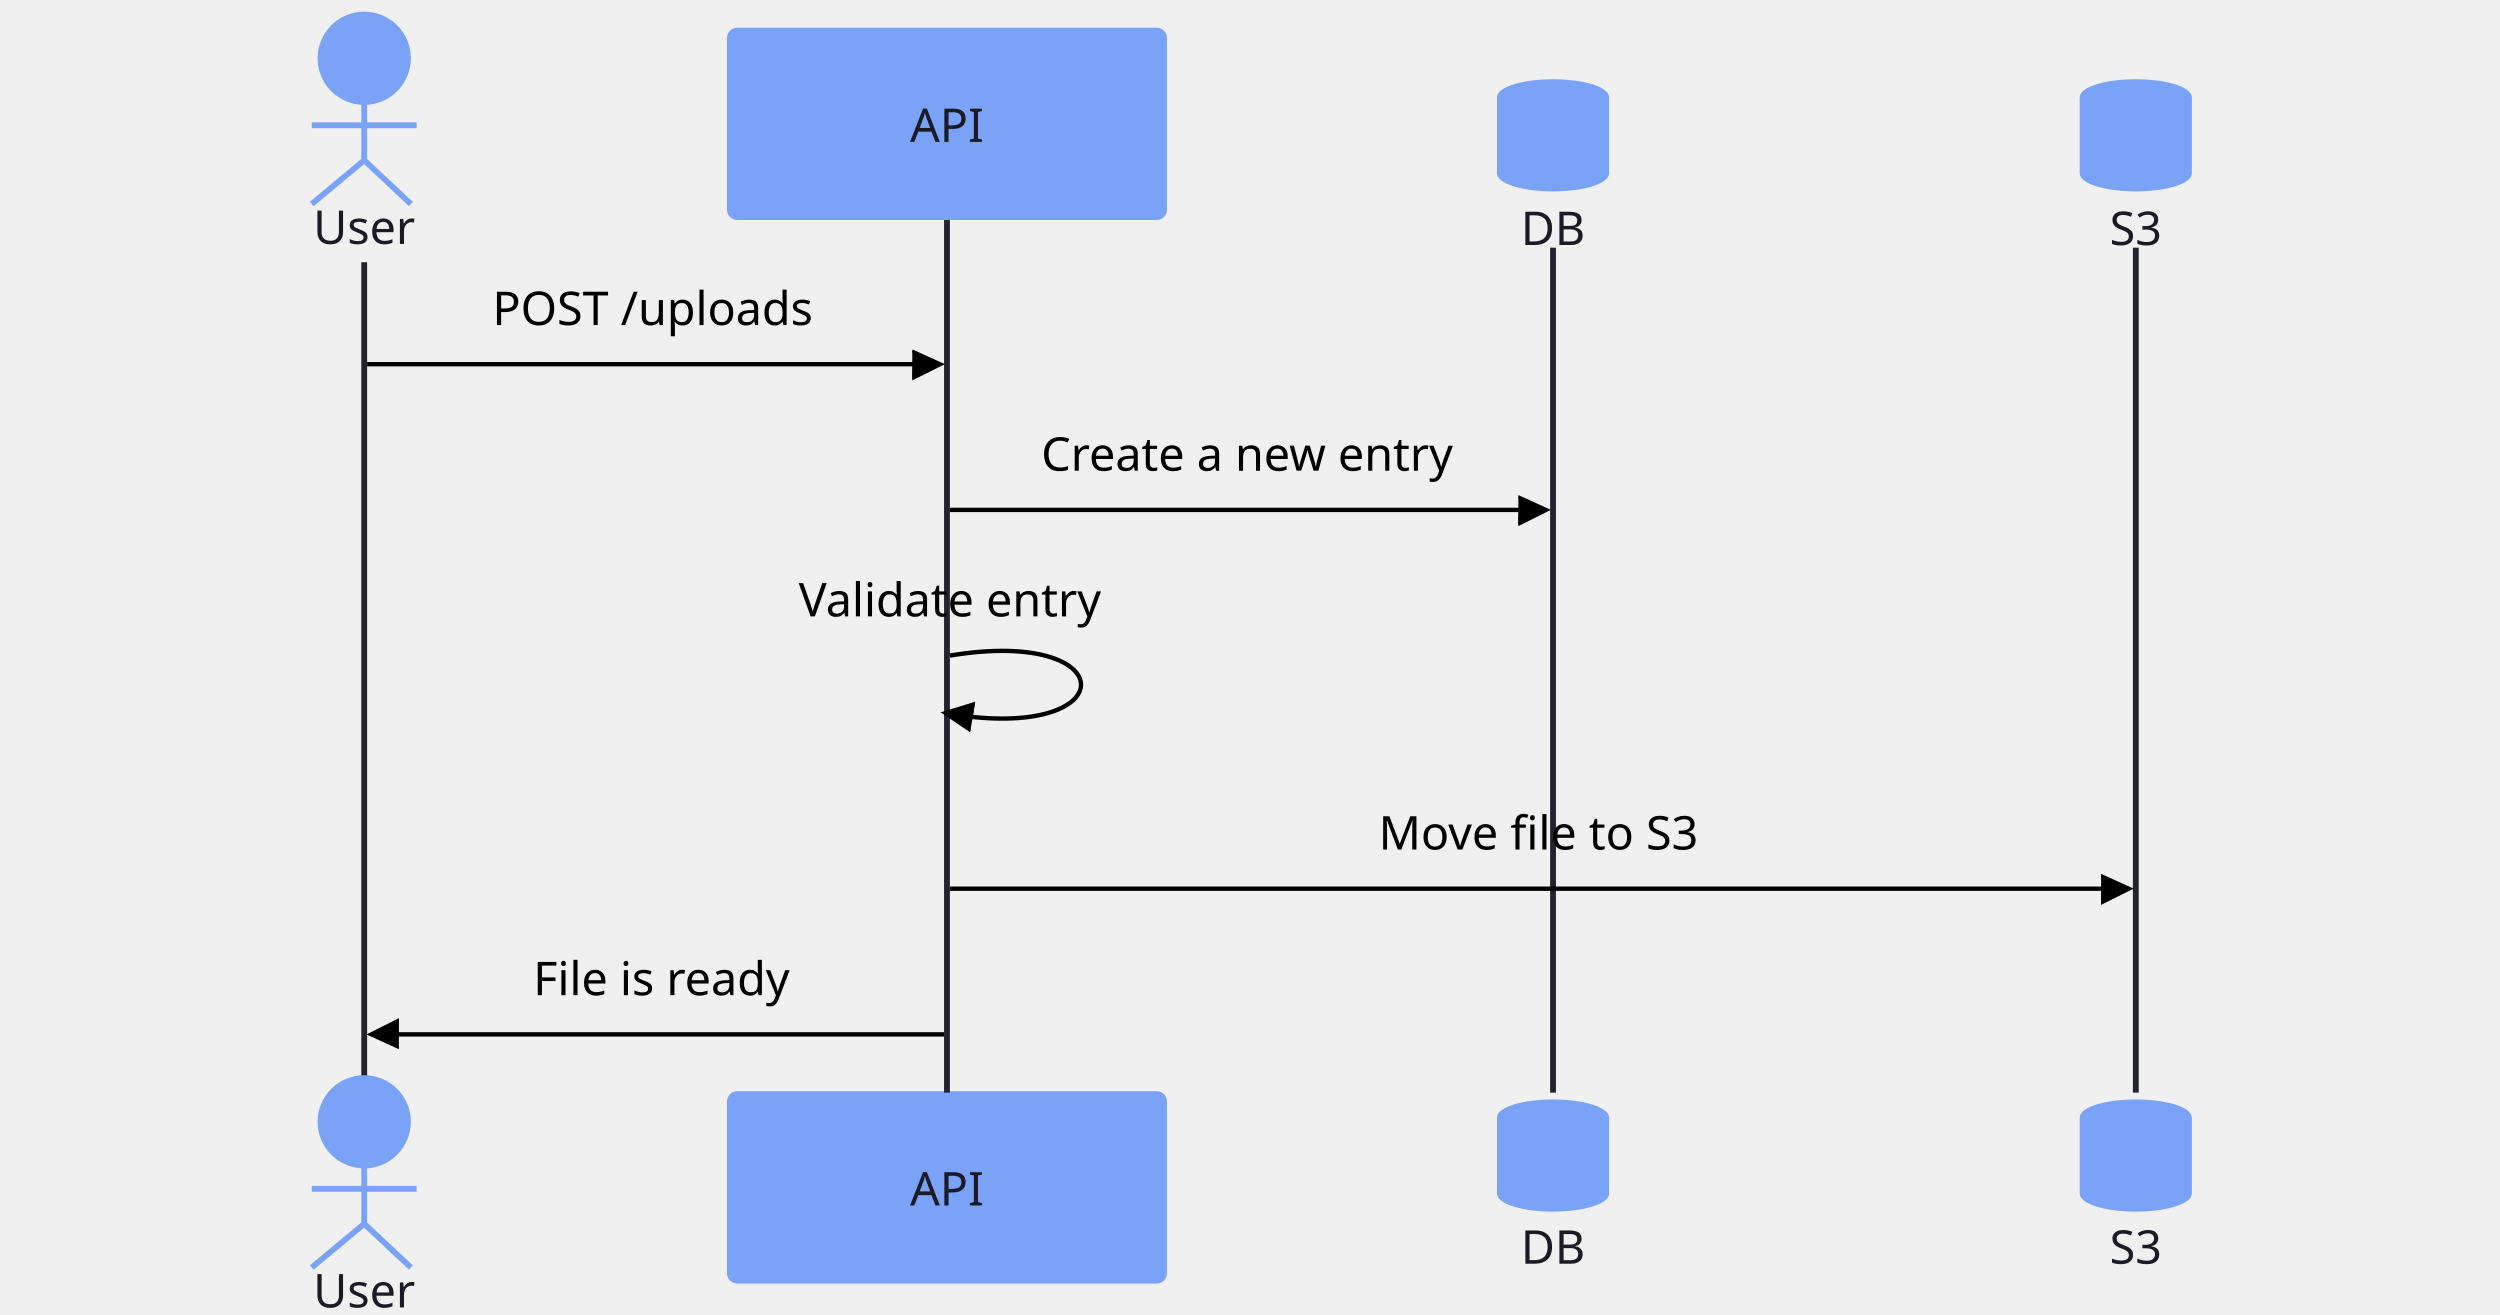
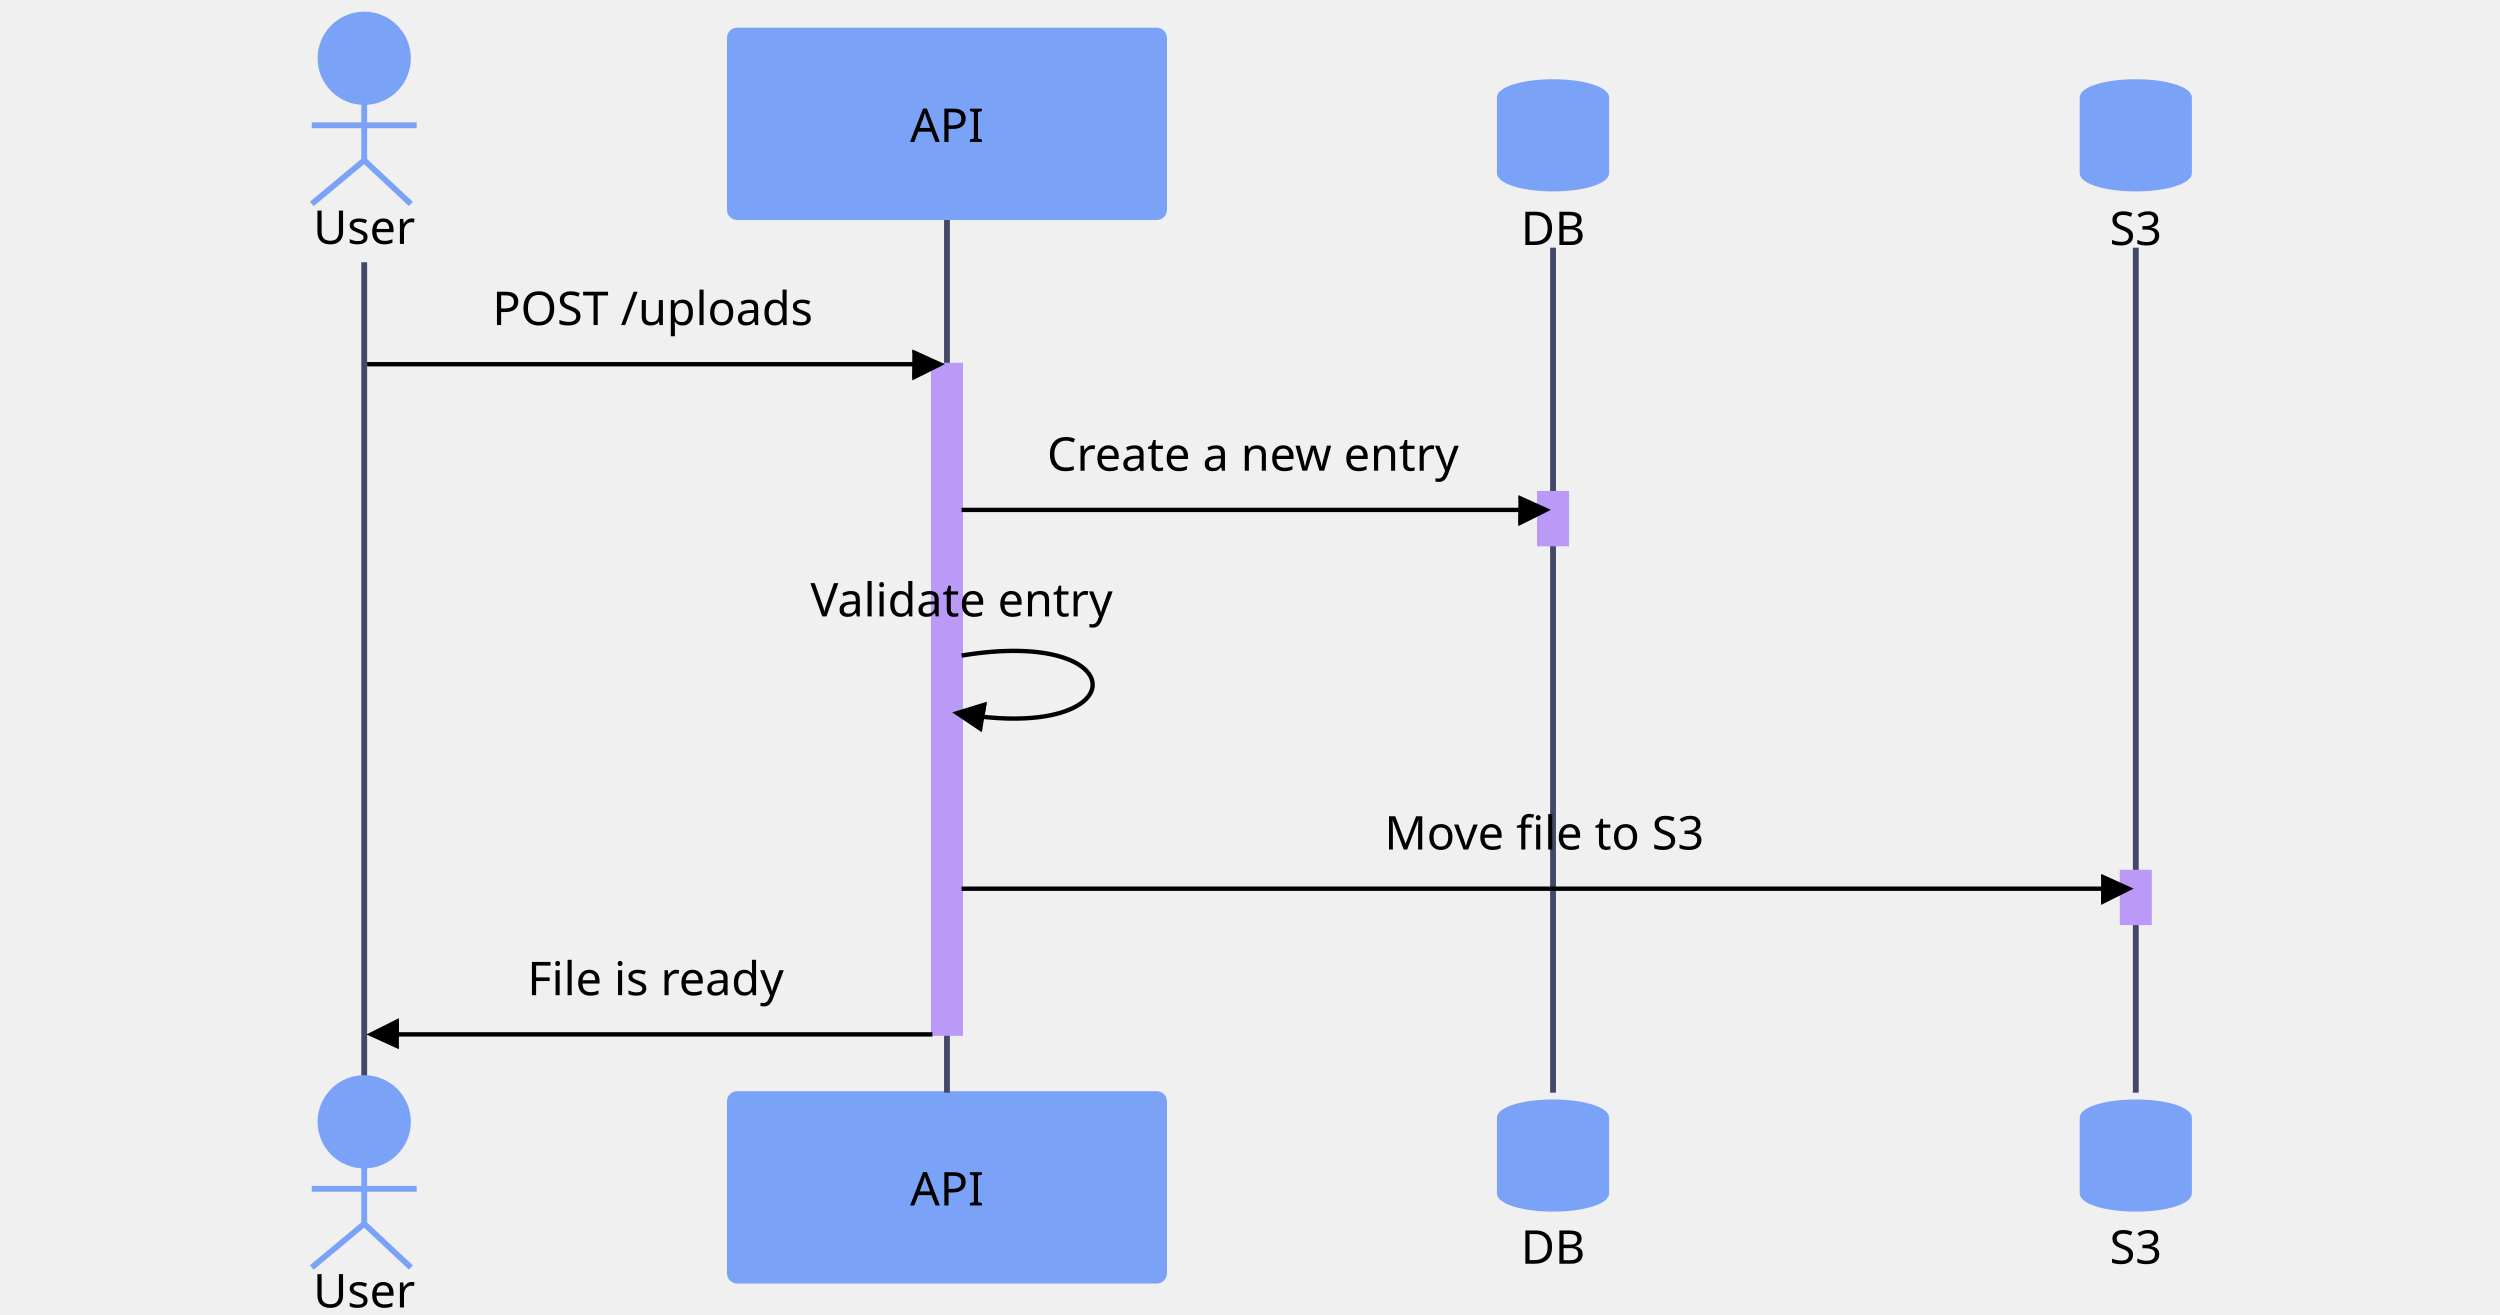
- <svg xmlns="http://www.w3.org/2000/svg" id="export-1780417248196" width="100%" style="max-width: 858px;" viewBox="-50 -10 858 451" role="graphics-document document" aria-roledescription="sequence">
+ <svg xmlns="http://www.w3.org/2000/svg" id="export-1780421335286" width="100%" style="max-width: 858px;" viewBox="-50 -10 858 451" role="graphics-document document" aria-roledescription="sequence">
  <g>
    <g transform="translate(56.25, 2.836538)">
      <path d="   M 608,370.769   a 18.75,5.769 0 0 0 37.5,0   a 18.75,5.769 0 0 0 -37.5,0   l 0,25.962   a 18.75,5.769 0 0 0 37.5,0   l 0,-25.962 " fill="#eaeaea" stroke="#000" stroke-width="1" class="actor actor-bottom" />
    </g>
    <text x="683" y="417.5" style="text-anchor: middle; font-size: 16px; font-weight: 400;" dominant-baseline="central" alignment-baseline="central" class="actor actor-box">
      <tspan x="683" dy="0">S3</tspan>
    </text>
  </g>
  <g>
    <g transform="translate(56.25, 2.836538)">
      <path d="   M 408,370.769   a 18.75,5.769 0 0 0 37.5,0   a 18.75,5.769 0 0 0 -37.5,0   l 0,25.962   a 18.75,5.769 0 0 0 37.5,0   l 0,-25.962 " fill="#eaeaea" stroke="#000" stroke-width="1" class="actor actor-bottom" />
    </g>
    <text x="483" y="417.5" style="text-anchor: middle; font-size: 16px; font-weight: 400;" dominant-baseline="central" alignment-baseline="central" class="actor actor-box">
      <tspan x="483" dy="0">DB</tspan>
    </text>
  </g>
  <g>
    <rect x="200" y="365" fill="#eaeaea" stroke="#666" width="150" height="65" name="API_object" rx="3" ry="3" class="actor actor-bottom" />
    <text x="275" y="397.5" style="text-anchor: middle; font-size: 16px; font-weight: 400;" dominant-baseline="central" alignment-baseline="central" class="actor actor-box">
      <tspan x="275" dy="0">API</tspan>
    </text>
  </g>
  <g />
  <g>
-     <line id="actor177" x1="683" y1="75" x2="683" y2="365" class="actor-line 200" stroke-width="0.5px" stroke="#999" name="S3" />
-     <g id="root-177">
+     <line id="actor273" x1="683" y1="75" x2="683" y2="365" class="actor-line 200" stroke-width="0.5px" stroke="#999" name="S3" />
+     <g id="root-273">
      <g transform="translate(56.25, 17.69231)">
        <path d="   M 608,5.769   a 18.75,5.769 0 0 0 37.5,0   a 18.75,5.769 0 0 0 -37.5,0   l 0,25.962   a 18.75,5.769 0 0 0 37.5,0   l 0,-25.962 " fill="#eaeaea" stroke="#000" stroke-width="1" class="actor actor-top" />
      </g>
      <text x="683" y="67.885" style="text-anchor: middle; font-size: 16px; font-weight: 400;" dominant-baseline="central" alignment-baseline="central" class="actor actor-box">
        <tspan x="683" dy="0">S3</tspan>
      </text>
    </g>
  </g>
  <g>
-     <line id="actor176" x1="483" y1="75" x2="483" y2="365" class="actor-line 200" stroke-width="0.5px" stroke="#999" name="DB" />
-     <g id="root-176">
+     <line id="actor272" x1="483" y1="75" x2="483" y2="365" class="actor-line 200" stroke-width="0.5px" stroke="#999" name="DB" />
+     <g id="root-272">
      <g transform="translate(56.25, 17.69231)">
        <path d="   M 408,5.769   a 18.75,5.769 0 0 0 37.5,0   a 18.75,5.769 0 0 0 -37.5,0   l 0,25.962   a 18.75,5.769 0 0 0 37.5,0   l 0,-25.962 " fill="#eaeaea" stroke="#000" stroke-width="1" class="actor actor-top" />
      </g>
      <text x="483" y="67.885" style="text-anchor: middle; font-size: 16px; font-weight: 400;" dominant-baseline="central" alignment-baseline="central" class="actor actor-box">
        <tspan x="483" dy="0">DB</tspan>
      </text>
    </g>
  </g>
  <g>
-     <line id="actor175" x1="275" y1="65" x2="275" y2="365" class="actor-line 200" stroke-width="0.5px" stroke="#999" name="API_object" />
-     <g id="root-175">
+     <line id="actor271" x1="275" y1="65" x2="275" y2="365" class="actor-line 200" stroke-width="0.5px" stroke="#999" name="API_object" />
+     <g id="root-271">
      <rect x="200" y="0" fill="#eaeaea" stroke="#666" width="150" height="65" name="API_object" rx="3" ry="3" class="actor actor-top" />
      <text x="275" y="32.5" style="text-anchor: middle; font-size: 16px; font-weight: 400;" dominant-baseline="central" alignment-baseline="central" class="actor actor-box">
        <tspan x="275" dy="0">API</tspan>
      </text>
    </g>
  </g>
  <g>
-     <line id="actor174" x1="75" y1="80" x2="75" y2="365" class="actor-line 200" stroke-width="0.5px" stroke="#999" name="User" />
+     <line id="actor270" x1="75" y1="80" x2="75" y2="365" class="actor-line 200" stroke-width="0.5px" stroke="#999" name="User" />
  </g>
-   <style>#export-1780417248196{font-family:sans-serif;font-size:16px;fill:#c0caf5;}@keyframes edge-animation-frame{from{stroke-dashoffset:0;}}@keyframes dash{to{stroke-dashoffset:0;}}#export-1780417248196 .edge-animation-slow{stroke-dasharray:9,5!important;stroke-dashoffset:900;animation:dash 50s linear infinite;stroke-linecap:round;}#export-1780417248196 .edge-animation-fast{stroke-dasharray:9,5!important;stroke-dashoffset:900;animation:dash 20s linear infinite;stroke-linecap:round;}#export-1780417248196 .error-icon{fill:#552222;}#export-1780417248196 .error-text{fill:#552222;stroke:#552222;}#export-1780417248196 .edge-thickness-normal{stroke-width:1px;}#export-1780417248196 .edge-thickness-thick{stroke-width:3.5px;}#export-1780417248196 .edge-pattern-solid{stroke-dasharray:0;}#export-1780417248196 .edge-thickness-invisible{stroke-width:0;fill:none;}#export-1780417248196 .edge-pattern-dashed{stroke-dasharray:3;}#export-1780417248196 .edge-pattern-dotted{stroke-dasharray:2;}#export-1780417248196 .marker{fill:#c0caf5;stroke:#c0caf5;}#export-1780417248196 .marker.cross{stroke:#c0caf5;}#export-1780417248196 svg{font-family:sans-serif;font-size:16px;}#export-1780417248196 p{margin:0;}#export-1780417248196 .actor{stroke:#7aa2f7;fill:#7aa2f7;}#export-1780417248196 text.actor&gt;tspan{fill:#1a1b26;stroke:none;}#export-1780417248196 .actor-line{stroke:#222331;}#export-1780417248196 .innerArc{stroke-width:1.5;stroke-dasharray:none;}#export-1780417248196 .messageLine0{stroke-width:1.5;stroke-dasharray:none;stroke:#000000;}#export-1780417248196 .messageLine1{stroke-width:1.5;stroke-dasharray:2,2;stroke:#000000;}#export-1780417248196 #arrowhead path{fill:#000000;stroke:#000000;}#export-1780417248196 .sequenceNumber{fill:white;}#export-1780417248196 #sequencenumber{fill:#000000;}#export-1780417248196 #crosshead path{fill:#000000;stroke:#000000;}#export-1780417248196 .messageText{fill:#000000;stroke:none;}#export-1780417248196 .labelBox{stroke:#1a5fb4;fill:#1d1e2a;}#export-1780417248196 .labelText,#export-1780417248196 .labelText&gt;tspan{fill:#000000;stroke:none;}#export-1780417248196 .loopText,#export-1780417248196 .loopText&gt;tspan{fill:#000000;stroke:none;}#export-1780417248196 .loopLine{stroke-width:2px;stroke-dasharray:2,2;stroke:#1a5fb4;fill:#1a5fb4;}#export-1780417248196 .note{stroke:#73daca;fill:#73daca;}#export-1780417248196 .noteText,#export-1780417248196 .noteText&gt;tspan{fill:#1a1b26;stroke:none;}#export-1780417248196 .activation0{fill:#bb9af7;stroke:#bb9af7;}#export-1780417248196 .activation1{fill:#bb9af7;stroke:#bb9af7;}#export-1780417248196 .activation2{fill:#bb9af7;stroke:#bb9af7;}#export-1780417248196 .actorPopupMenu{position:absolute;}#export-1780417248196 .actorPopupMenuPanel{position:absolute;fill:#7aa2f7;box-shadow:0px 8px 16px 0px rgba(0,0,0,0.2);filter:drop-shadow(3px 5px 2px rgb(0 0 0 / 0.4));}#export-1780417248196 .actor-man line{stroke:#7aa2f7;fill:#7aa2f7;}#export-1780417248196 .actor-man circle,#export-1780417248196 line{stroke:#7aa2f7;fill:#7aa2f7;stroke-width:2px;}#export-1780417248196 :root{--mermaid-font-family:"trebuchet ms",verdana,arial,sans-serif;}</style>
+   <style>#export-1780421335286{font-family:sans-serif;font-size:16px;fill:#c0caf5;}@keyframes edge-animation-frame{from{stroke-dashoffset:0;}}@keyframes dash{to{stroke-dashoffset:0;}}#export-1780421335286 .edge-animation-slow{stroke-dasharray:9,5!important;stroke-dashoffset:900;animation:dash 50s linear infinite;stroke-linecap:round;}#export-1780421335286 .edge-animation-fast{stroke-dasharray:9,5!important;stroke-dashoffset:900;animation:dash 20s linear infinite;stroke-linecap:round;}#export-1780421335286 .error-icon{fill:#73daca;}#export-1780421335286 .error-text{fill:#8c2535;stroke:#8c2535;}#export-1780421335286 .edge-thickness-normal{stroke-width:1px;}#export-1780421335286 .edge-thickness-thick{stroke-width:3.5px;}#export-1780421335286 .edge-pattern-solid{stroke-dasharray:0;}#export-1780421335286 .edge-thickness-invisible{stroke-width:0;fill:none;}#export-1780421335286 .edge-pattern-dashed{stroke-dasharray:3;}#export-1780421335286 .edge-pattern-dotted{stroke-dasharray:2;}#export-1780421335286 .marker{fill:#c0caf5;stroke:#c0caf5;}#export-1780421335286 .marker.cross{stroke:#c0caf5;}#export-1780421335286 svg{font-family:sans-serif;font-size:16px;}#export-1780421335286 p{margin:0;}#export-1780421335286 .actor{stroke:#7aa2f7;fill:#7aa2f7;}#export-1780421335286 text.actor&gt;tspan{fill:#000000;stroke:none;}#export-1780421335286 .actor-line{stroke:#414868;}#export-1780421335286 .innerArc{stroke-width:1.5;stroke-dasharray:none;}#export-1780421335286 .messageLine0{stroke-width:1.5;stroke-dasharray:none;stroke:#000000;}#export-1780421335286 .messageLine1{stroke-width:1.5;stroke-dasharray:2,2;stroke:#000000;}#export-1780421335286 #arrowhead path{fill:#000000;stroke:#000000;}#export-1780421335286 .sequenceNumber{fill:#3f350a;}#export-1780421335286 #sequencenumber{fill:#000000;}#export-1780421335286 #crosshead path{fill:#000000;stroke:#000000;}#export-1780421335286 .messageText{fill:#000000;stroke:none;}#export-1780421335286 .labelBox{stroke:#7dcfff;fill:#1f2335;}#export-1780421335286 .labelText,#export-1780421335286 .labelText&gt;tspan{fill:#1a1b26;stroke:none;}#export-1780421335286 .loopText,#export-1780421335286 .loopText&gt;tspan{fill:#1a1b26;stroke:none;}#export-1780421335286 .loopLine{stroke-width:2px;stroke-dasharray:2,2;stroke:#7dcfff;fill:#7dcfff;}#export-1780421335286 .note{stroke:#ff9e64;fill:#e0af68;}#export-1780421335286 .noteText,#export-1780421335286 .noteText&gt;tspan{fill:#1a1b26;stroke:none;}#export-1780421335286 .activation0{fill:#bb9af7;stroke:#bb9af7;}#export-1780421335286 .activation1{fill:#bb9af7;stroke:#bb9af7;}#export-1780421335286 .activation2{fill:#bb9af7;stroke:#bb9af7;}#export-1780421335286 .actorPopupMenu{position:absolute;}#export-1780421335286 .actorPopupMenuPanel{position:absolute;fill:#7aa2f7;box-shadow:0px 8px 16px 0px rgba(0,0,0,0.2);filter:drop-shadow(3px 5px 2px rgb(0 0 0 / 0.4));}#export-1780421335286 .actor-man line{stroke:#7aa2f7;fill:#7aa2f7;}#export-1780421335286 .actor-man circle,#export-1780421335286 line{stroke:#7aa2f7;fill:#7aa2f7;stroke-width:2px;}#export-1780421335286 :root{--mermaid-font-family:"trebuchet ms",verdana,arial,sans-serif;}</style>
  <g />
  <defs>
    <symbol id="computer" width="24" height="24">
      <path transform="scale(.5)" d="M2 2v13h20v-13h-20zm18 11h-16v-9h16v9zm-10.228 6l.466-1h3.524l.467 1h-4.457zm14.228 3h-24l2-6h2.104l-1.33 4h18.45l-1.297-4h2.073l2 6zm-5-10h-14v-7h14v7z" />
    </symbol>
  </defs>
  <defs>
    <symbol id="database" fill-rule="evenodd" clip-rule="evenodd">
      <path transform="scale(.5)" d="M12.258.001l.256.004.255.005.253.008.251.01.249.012.247.015.246.016.242.019.241.02.239.023.236.024.233.027.231.028.229.031.225.032.223.034.22.036.217.038.214.04.211.041.208.043.205.045.201.046.198.048.194.05.191.051.187.053.183.054.18.056.175.057.172.059.168.06.163.061.16.063.155.064.15.066.074.033.073.033.071.034.07.034.069.035.068.035.067.035.066.035.064.036.064.036.062.036.06.036.06.037.058.037.058.037.055.038.055.038.053.038.052.038.051.039.05.039.048.039.047.039.045.04.044.04.043.04.041.04.04.041.039.041.037.041.036.041.034.041.033.042.032.042.03.042.029.042.027.042.026.043.024.043.023.043.021.043.02.043.018.044.017.043.015.044.013.044.012.044.011.045.009.044.007.045.006.045.004.045.002.045.001.045v17l-.001.045-.002.045-.004.045-.006.045-.007.045-.009.044-.011.045-.012.044-.013.044-.015.044-.017.043-.018.044-.02.043-.021.043-.023.043-.024.043-.026.043-.027.042-.029.042-.03.042-.032.042-.033.042-.034.041-.036.041-.037.041-.039.041-.04.041-.041.04-.043.04-.044.04-.045.04-.047.039-.048.039-.05.039-.051.039-.052.038-.053.038-.055.038-.055.038-.058.037-.058.037-.06.037-.06.036-.062.036-.064.036-.064.036-.066.035-.067.035-.068.035-.069.035-.07.034-.071.034-.073.033-.074.033-.15.066-.155.064-.16.063-.163.061-.168.06-.172.059-.175.057-.18.056-.183.054-.187.053-.191.051-.194.05-.198.048-.201.046-.205.045-.208.043-.211.041-.214.04-.217.038-.22.036-.223.034-.225.032-.229.031-.231.028-.233.027-.236.024-.239.023-.241.02-.242.019-.246.016-.247.015-.249.012-.251.01-.253.008-.255.005-.256.004-.258.001-.258-.001-.256-.004-.255-.005-.253-.008-.251-.01-.249-.012-.247-.015-.245-.016-.243-.019-.241-.02-.238-.023-.236-.024-.234-.027-.231-.028-.228-.031-.226-.032-.223-.034-.22-.036-.217-.038-.214-.04-.211-.041-.208-.043-.204-.045-.201-.046-.198-.048-.195-.05-.19-.051-.187-.053-.184-.054-.179-.056-.176-.057-.172-.059-.167-.06-.164-.061-.159-.063-.155-.064-.151-.066-.074-.033-.072-.033-.072-.034-.07-.034-.069-.035-.068-.035-.067-.035-.066-.035-.064-.036-.063-.036-.062-.036-.061-.036-.06-.037-.058-.037-.057-.037-.056-.038-.055-.038-.053-.038-.052-.038-.051-.039-.049-.039-.049-.039-.046-.039-.046-.04-.044-.04-.043-.04-.041-.04-.04-.041-.039-.041-.037-.041-.036-.041-.034-.041-.033-.042-.032-.042-.03-.042-.029-.042-.027-.042-.026-.043-.024-.043-.023-.043-.021-.043-.02-.043-.018-.044-.017-.043-.015-.044-.013-.044-.012-.044-.011-.045-.009-.044-.007-.045-.006-.045-.004-.045-.002-.045-.001-.045v-17l.001-.045.002-.045.004-.045.006-.045.007-.045.009-.044.011-.045.012-.044.013-.044.015-.044.017-.043.018-.044.02-.043.021-.043.023-.043.024-.043.026-.043.027-.042.029-.042.03-.042.032-.042.033-.042.034-.041.036-.041.037-.041.039-.041.04-.041.041-.04.043-.04.044-.04.046-.04.046-.039.049-.039.049-.039.051-.039.052-.038.053-.038.055-.038.056-.038.057-.037.058-.037.06-.037.061-.036.062-.036.063-.036.064-.036.066-.035.067-.035.068-.035.069-.035.07-.034.072-.034.072-.033.074-.033.151-.066.155-.064.159-.063.164-.061.167-.06.172-.059.176-.057.179-.056.184-.054.187-.053.19-.051.195-.05.198-.048.201-.046.204-.045.208-.043.211-.041.214-.04.217-.038.22-.036.223-.034.226-.032.228-.031.231-.028.234-.027.236-.024.238-.023.241-.02.243-.019.245-.016.247-.015.249-.012.251-.01.253-.008.255-.005.256-.004.258-.001.258.001zm-9.258 20.499v.01l.001.021.003.021.004.022.005.021.006.022.007.022.009.023.01.022.011.023.012.023.013.023.015.023.016.024.017.023.018.024.019.024.021.024.022.025.023.024.024.025.052.049.056.05.061.051.066.051.07.051.075.051.079.052.084.052.088.052.092.052.097.052.102.051.105.052.11.052.114.051.119.051.123.051.127.05.131.05.135.05.139.048.144.049.147.047.152.047.155.047.16.045.163.045.167.043.171.043.176.041.178.041.183.039.187.039.19.037.194.035.197.035.202.033.204.031.209.03.212.029.216.027.219.025.222.024.226.021.23.02.233.018.236.016.24.015.243.012.246.01.249.008.253.005.256.004.259.001.26-.001.257-.004.254-.005.25-.008.247-.011.244-.012.241-.014.237-.016.233-.018.231-.021.226-.021.224-.024.22-.026.216-.027.212-.028.21-.031.205-.031.202-.034.198-.034.194-.036.191-.037.187-.039.183-.04.179-.04.175-.042.172-.043.168-.044.163-.045.16-.046.155-.046.152-.047.148-.048.143-.049.139-.049.136-.05.131-.05.126-.05.123-.051.118-.052.114-.051.11-.052.106-.052.101-.052.096-.052.092-.052.088-.053.083-.051.079-.052.074-.052.07-.051.065-.051.06-.051.056-.05.051-.05.023-.024.023-.025.021-.024.02-.024.019-.024.018-.024.017-.024.015-.023.014-.024.013-.023.012-.023.01-.023.01-.022.008-.022.006-.022.006-.022.004-.022.004-.021.001-.021.001-.021v-4.127l-.077.055-.08.053-.083.054-.085.053-.087.052-.09.052-.093.051-.095.05-.097.05-.1.049-.102.049-.105.048-.106.047-.109.047-.111.046-.114.045-.115.045-.118.044-.12.043-.122.042-.124.042-.126.041-.128.04-.13.04-.132.038-.134.038-.135.037-.138.037-.139.035-.142.035-.143.034-.144.033-.147.032-.148.031-.15.03-.151.03-.153.029-.154.027-.156.027-.158.026-.159.025-.161.024-.162.023-.163.022-.165.021-.166.02-.167.019-.169.018-.169.017-.171.016-.173.015-.173.014-.175.013-.175.012-.177.011-.178.01-.179.008-.179.008-.181.006-.182.005-.182.004-.184.003-.184.002h-.37l-.184-.002-.184-.003-.182-.004-.182-.005-.181-.006-.179-.008-.179-.008-.178-.01-.176-.011-.176-.012-.175-.013-.173-.014-.172-.015-.171-.016-.17-.017-.169-.018-.167-.019-.166-.02-.165-.021-.163-.022-.162-.023-.161-.024-.159-.025-.157-.026-.156-.027-.155-.027-.153-.029-.151-.03-.15-.03-.148-.031-.146-.032-.145-.033-.143-.034-.141-.035-.14-.035-.137-.037-.136-.037-.134-.038-.132-.038-.13-.04-.128-.04-.126-.041-.124-.042-.122-.042-.12-.044-.117-.043-.116-.045-.113-.045-.112-.046-.109-.047-.106-.047-.105-.048-.102-.049-.1-.049-.097-.05-.095-.05-.093-.052-.09-.051-.087-.052-.085-.053-.083-.054-.08-.054-.077-.054v4.127zm0-5.654v.011l.001.021.003.021.004.021.005.022.006.022.007.022.009.022.01.022.011.023.012.023.013.023.015.024.016.023.017.024.018.024.019.024.021.024.022.024.023.025.024.024.052.05.056.05.061.05.066.051.07.051.075.052.079.051.084.052.088.052.092.052.097.052.102.052.105.052.11.051.114.051.119.052.123.05.127.051.131.05.135.049.139.049.144.048.147.048.152.047.155.046.16.045.163.045.167.044.171.042.176.042.178.04.183.04.187.038.19.037.194.036.197.034.202.033.204.032.209.03.212.028.216.027.219.025.222.024.226.022.23.02.233.018.236.016.24.014.243.012.246.01.249.008.253.006.256.003.259.001.26-.001.257-.003.254-.006.25-.008.247-.01.244-.012.241-.015.237-.016.233-.018.231-.02.226-.022.224-.024.22-.025.216-.027.212-.029.21-.03.205-.032.202-.033.198-.035.194-.036.191-.037.187-.039.183-.039.179-.041.175-.042.172-.043.168-.044.163-.045.16-.045.155-.047.152-.047.148-.048.143-.048.139-.05.136-.049.131-.05.126-.051.123-.051.118-.051.114-.052.11-.052.106-.052.101-.052.096-.052.092-.052.088-.052.083-.052.079-.052.074-.051.07-.052.065-.051.06-.05.056-.051.051-.049.023-.025.023-.024.021-.025.02-.024.019-.024.018-.024.017-.024.015-.023.014-.023.013-.024.012-.022.01-.023.01-.023.008-.022.006-.022.006-.022.004-.021.004-.022.001-.021.001-.021v-4.139l-.077.054-.08.054-.083.054-.085.052-.087.053-.09.051-.093.051-.095.051-.097.05-.1.049-.102.049-.105.048-.106.047-.109.047-.111.046-.114.045-.115.044-.118.044-.12.044-.122.042-.124.042-.126.041-.128.04-.13.039-.132.039-.134.038-.135.037-.138.036-.139.036-.142.035-.143.033-.144.033-.147.033-.148.031-.15.03-.151.03-.153.028-.154.028-.156.027-.158.026-.159.025-.161.024-.162.023-.163.022-.165.021-.166.02-.167.019-.169.018-.169.017-.171.016-.173.015-.173.014-.175.013-.175.012-.177.011-.178.009-.179.009-.179.007-.181.007-.182.005-.182.004-.184.003-.184.002h-.37l-.184-.002-.184-.003-.182-.004-.182-.005-.181-.007-.179-.007-.179-.009-.178-.009-.176-.011-.176-.012-.175-.013-.173-.014-.172-.015-.171-.016-.17-.017-.169-.018-.167-.019-.166-.02-.165-.021-.163-.022-.162-.023-.161-.024-.159-.025-.157-.026-.156-.027-.155-.028-.153-.028-.151-.03-.15-.03-.148-.031-.146-.033-.145-.033-.143-.033-.141-.035-.14-.036-.137-.036-.136-.037-.134-.038-.132-.039-.13-.039-.128-.04-.126-.041-.124-.042-.122-.043-.12-.043-.117-.044-.116-.044-.113-.046-.112-.046-.109-.046-.106-.047-.105-.048-.102-.049-.1-.049-.097-.05-.095-.051-.093-.051-.09-.051-.087-.053-.085-.052-.083-.054-.08-.054-.077-.054v4.139zm0-5.666v.011l.001.02.003.022.004.021.005.022.006.021.007.022.009.023.01.022.011.023.012.023.013.023.015.023.016.024.017.024.018.023.019.024.021.025.022.024.023.024.024.025.052.05.056.05.061.05.066.051.07.051.075.052.079.051.084.052.088.052.092.052.097.052.102.052.105.051.11.052.114.051.119.051.123.051.127.05.131.05.135.05.139.049.144.048.147.048.152.047.155.046.16.045.163.045.167.043.171.043.176.042.178.04.183.04.187.038.19.037.194.036.197.034.202.033.204.032.209.03.212.028.216.027.219.025.222.024.226.021.23.02.233.018.236.017.24.014.243.012.246.01.249.008.253.006.256.003.259.001.26-.001.257-.003.254-.006.25-.008.247-.01.244-.013.241-.014.237-.016.233-.018.231-.02.226-.022.224-.024.22-.025.216-.027.212-.029.21-.03.205-.032.202-.033.198-.035.194-.036.191-.037.187-.039.183-.039.179-.041.175-.042.172-.043.168-.044.163-.045.16-.045.155-.047.152-.047.148-.048.143-.049.139-.049.136-.049.131-.051.126-.05.123-.051.118-.052.114-.051.11-.052.106-.052.101-.052.096-.052.092-.052.088-.052.083-.052.079-.052.074-.052.07-.051.065-.051.06-.051.056-.05.051-.049.023-.025.023-.025.021-.024.02-.024.019-.024.018-.024.017-.024.015-.023.014-.024.013-.023.012-.023.01-.022.01-.023.008-.022.006-.022.006-.022.004-.022.004-.021.001-.021.001-.021v-4.153l-.077.054-.08.054-.083.053-.085.053-.087.053-.09.051-.093.051-.095.051-.097.05-.1.049-.102.048-.105.048-.106.048-.109.046-.111.046-.114.046-.115.044-.118.044-.12.043-.122.043-.124.042-.126.041-.128.04-.13.039-.132.039-.134.038-.135.037-.138.036-.139.036-.142.034-.143.034-.144.033-.147.032-.148.032-.15.03-.151.03-.153.028-.154.028-.156.027-.158.026-.159.024-.161.024-.162.023-.163.023-.165.021-.166.02-.167.019-.169.018-.169.017-.171.016-.173.015-.173.014-.175.013-.175.012-.177.01-.178.01-.179.009-.179.007-.181.006-.182.006-.182.004-.184.003-.184.001-.185.001-.185-.001-.184-.001-.184-.003-.182-.004-.182-.006-.181-.006-.179-.007-.179-.009-.178-.01-.176-.01-.176-.012-.175-.013-.173-.014-.172-.015-.171-.016-.17-.017-.169-.018-.167-.019-.166-.02-.165-.021-.163-.023-.162-.023-.161-.024-.159-.024-.157-.026-.156-.027-.155-.028-.153-.028-.151-.03-.15-.03-.148-.032-.146-.032-.145-.033-.143-.034-.141-.034-.14-.036-.137-.036-.136-.037-.134-.038-.132-.039-.13-.039-.128-.041-.126-.041-.124-.041-.122-.043-.12-.043-.117-.044-.116-.044-.113-.046-.112-.046-.109-.046-.106-.048-.105-.048-.102-.048-.1-.05-.097-.049-.095-.051-.093-.051-.09-.052-.087-.052-.085-.053-.083-.053-.08-.054-.077-.054v4.153zm8.74-8.179l-.257.004-.254.005-.25.008-.247.011-.244.012-.241.014-.237.016-.233.018-.231.021-.226.022-.224.023-.22.026-.216.027-.212.028-.21.031-.205.032-.202.033-.198.034-.194.036-.191.038-.187.038-.183.04-.179.041-.175.042-.172.043-.168.043-.163.045-.16.046-.155.046-.152.048-.148.048-.143.048-.139.049-.136.05-.131.05-.126.051-.123.051-.118.051-.114.052-.11.052-.106.052-.101.052-.096.052-.092.052-.088.052-.083.052-.079.052-.074.051-.07.052-.065.051-.06.05-.056.05-.051.05-.023.025-.023.024-.021.024-.02.025-.019.024-.018.024-.017.023-.015.024-.014.023-.013.023-.012.023-.01.023-.01.022-.008.022-.006.023-.006.021-.004.022-.004.021-.001.021-.001.021.001.021.001.021.004.021.004.022.006.021.006.023.008.022.01.022.01.023.012.023.013.023.014.023.015.024.017.023.018.024.019.024.02.025.021.024.023.024.023.025.051.05.056.05.06.05.065.051.07.052.074.051.079.052.083.052.088.052.092.052.096.052.101.052.106.052.11.052.114.052.118.051.123.051.126.051.131.05.136.05.139.049.143.048.148.048.152.048.155.046.16.046.163.045.168.043.172.043.175.042.179.041.183.04.187.038.191.038.194.036.198.034.202.033.205.032.21.031.212.028.216.027.22.026.224.023.226.022.231.021.233.018.237.016.241.014.244.012.247.011.25.008.254.005.257.004.26.001.26-.001.257-.004.254-.005.25-.008.247-.011.244-.012.241-.014.237-.016.233-.018.231-.021.226-.022.224-.023.22-.026.216-.027.212-.028.21-.031.205-.032.202-.033.198-.034.194-.036.191-.038.187-.038.183-.04.179-.041.175-.042.172-.043.168-.043.163-.045.16-.046.155-.046.152-.048.148-.048.143-.048.139-.049.136-.05.131-.05.126-.051.123-.051.118-.051.114-.052.11-.052.106-.052.101-.052.096-.052.092-.052.088-.052.083-.052.079-.052.074-.051.07-.052.065-.051.06-.05.056-.05.051-.05.023-.025.023-.024.021-.024.02-.025.019-.024.018-.024.017-.023.015-.024.014-.023.013-.023.012-.023.01-.023.01-.022.008-.022.006-.023.006-.021.004-.022.004-.021.001-.021.001-.021-.001-.021-.001-.021-.004-.021-.004-.022-.006-.021-.006-.023-.008-.022-.01-.022-.01-.023-.012-.023-.013-.023-.014-.023-.015-.024-.017-.023-.018-.024-.019-.024-.02-.025-.021-.024-.023-.024-.023-.025-.051-.05-.056-.05-.06-.05-.065-.051-.07-.052-.074-.051-.079-.052-.083-.052-.088-.052-.092-.052-.096-.052-.101-.052-.106-.052-.11-.052-.114-.052-.118-.051-.123-.051-.126-.051-.131-.05-.136-.05-.139-.049-.143-.048-.148-.048-.152-.048-.155-.046-.16-.046-.163-.045-.168-.043-.172-.043-.175-.042-.179-.041-.183-.04-.187-.038-.191-.038-.194-.036-.198-.034-.202-.033-.205-.032-.21-.031-.212-.028-.216-.027-.22-.026-.224-.023-.226-.022-.231-.021-.233-.018-.237-.016-.241-.014-.244-.012-.247-.011-.25-.008-.254-.005-.257-.004-.26-.001-.26.001z" />
    </symbol>
  </defs>
  <defs>
    <symbol id="clock" width="24" height="24">
      <path transform="scale(.5)" d="M12 2c5.514 0 10 4.486 10 10s-4.486 10-10 10-10-4.486-10-10 4.486-10 10-10zm0-2c-6.627 0-12 5.373-12 12s5.373 12 12 12 12-5.373 12-12-5.373-12-12-12zm5.848 12.459c.202.038.202.333.001.372-1.907.361-6.045 1.111-6.547 1.111-.719 0-1.301-.582-1.301-1.301 0-.512.77-5.447 1.125-7.445.034-.192.312-.181.343.014l.985 6.238 5.394 1.011z" />
    </symbol>
  </defs>
  <defs>
    <marker id="arrowhead" refX="7.9" refY="5" markerUnits="userSpaceOnUse" markerWidth="12" markerHeight="12" orient="auto-start-reverse">
      <path d="M -1 0 L 10 5 L 0 10 z" />
    </marker>
  </defs>
  <defs>
    <marker id="crosshead" markerWidth="15" markerHeight="8" orient="auto" refX="4" refY="4.5">
      <path fill="none" stroke="#000000" style="stroke-dasharray: 0px, 0px;" stroke-width="1pt" d="M 1,2 L 6,7 M 6,2 L 1,7" />
    </marker>
  </defs>
  <defs>
    <marker id="filled-head" refX="15.5" refY="7" markerWidth="20" markerHeight="28" orient="auto">
      <path d="M 18,7 L9,13 L14,7 L9,1 Z" />
    </marker>
  </defs>
  <defs>
    <marker id="sequencenumber" refX="15" refY="15" markerWidth="60" markerHeight="40" orient="auto">
      <circle cx="15" cy="15" r="6" />
    </marker>
  </defs>
+   <g>
+     <rect x="270" y="115" fill="#EDF2AE" stroke="#666" width="10" height="230" class="activation0" />
+   </g>
+   <g>
+     <rect x="478" y="159" fill="#EDF2AE" stroke="#666" width="10" height="18" class="activation0" />
+   </g>
+   <g>
+     <rect x="678" y="289" fill="#EDF2AE" stroke="#666" width="10" height="18" class="activation0" />
+   </g>
  <g class="actor-man actor-top" name="User">
-     <line id="actor-man-torso174" x1="75" y1="25" x2="75" y2="45" />
-     <line id="actor-man-arms174" x1="57" y1="33" x2="93" y2="33" />
+     <line id="actor-man-torso270" x1="75" y1="25" x2="75" y2="45" />
+     <line id="actor-man-arms270" x1="57" y1="33" x2="93" y2="33" />
    <line x1="57" y1="60" x2="75" y2="45" />
    <line x1="75" y1="45" x2="91" y2="60" />
    <circle cx="75" cy="10" r="15" width="150" height="65" />
    <text x="75" y="67.5" style="text-anchor: middle; font-size: 16px; font-weight: 400;" dominant-baseline="central" alignment-baseline="central" class="actor actor-man">
      <tspan x="75" dy="0">User</tspan>
    </text>
  </g>
  <text x="174" y="80" text-anchor="middle" dominant-baseline="middle" alignment-baseline="middle" style="font-size: 16px; font-weight: 400;" class="messageText" dy="1em">POST /uploads</text>
  <line x1="76" y1="115" x2="271" y2="115" class="messageLine0" stroke-width="2" stroke="none" style="fill: none;" marker-end="url(#arrowhead)" />
-   <text x="378" y="130" text-anchor="middle" dominant-baseline="middle" alignment-baseline="middle" style="font-size: 16px; font-weight: 400;" class="messageText" dy="1em">Create a new entry</text>
-   <line x1="276" y1="165" x2="479" y2="165" class="messageLine0" stroke-width="2" stroke="none" style="fill: none;" marker-end="url(#arrowhead)" />
-   <text x="276" y="180" text-anchor="middle" dominant-baseline="middle" alignment-baseline="middle" style="font-size: 16px; font-weight: 400;" class="messageText" dy="1em">Validate entry</text>
-   <path d="M 276,215 C 336,205 336,245 276,235" class="messageLine0" stroke-width="2" stroke="none" style="fill: none;" marker-end="url(#arrowhead)" />
-   <text x="478" y="260" text-anchor="middle" dominant-baseline="middle" alignment-baseline="middle" style="font-size: 16px; font-weight: 400;" class="messageText" dy="1em">Move file to S3</text>
-   <line x1="276" y1="295" x2="679" y2="295" class="messageLine0" stroke-width="2" stroke="none" style="fill: none;" marker-end="url(#arrowhead)" />
-   <text x="177" y="310" text-anchor="middle" dominant-baseline="middle" alignment-baseline="middle" style="font-size: 16px; font-weight: 400;" class="messageText" dy="1em">File is ready</text>
-   <line x1="274" y1="345" x2="79" y2="345" class="messageLine0" stroke-width="2" stroke="none" style="fill: none;" marker-end="url(#arrowhead)" />
+   <text x="380" y="130" text-anchor="middle" dominant-baseline="middle" alignment-baseline="middle" style="font-size: 16px; font-weight: 400;" class="messageText" dy="1em">Create a new entry</text>
+   <line x1="280" y1="165" x2="479" y2="165" class="messageLine0" stroke-width="2" stroke="none" style="fill: none;" marker-end="url(#arrowhead)" />
+   <text x="280" y="180" text-anchor="middle" dominant-baseline="middle" alignment-baseline="middle" style="font-size: 16px; font-weight: 400;" class="messageText" dy="1em">Validate entry</text>
+   <path d="M 280,215 C 340,205 340,245 280,235" class="messageLine0" stroke-width="2" stroke="none" style="fill: none;" marker-end="url(#arrowhead)" />
+   <text x="480" y="260" text-anchor="middle" dominant-baseline="middle" alignment-baseline="middle" style="font-size: 16px; font-weight: 400;" class="messageText" dy="1em">Move file to S3</text>
+   <line x1="280" y1="295" x2="679" y2="295" class="messageLine0" stroke-width="2" stroke="none" style="fill: none;" marker-end="url(#arrowhead)" />
+   <text x="175" y="310" text-anchor="middle" dominant-baseline="middle" alignment-baseline="middle" style="font-size: 16px; font-weight: 400;" class="messageText" dy="1em">File is ready</text>
+   <line x1="270" y1="345" x2="79" y2="345" class="messageLine0" stroke-width="2" stroke="none" style="fill: none;" marker-end="url(#arrowhead)" />
  <g class="actor-man actor-bottom" name="User">
-     <line id="actor-man-torso177" x1="75" y1="390" x2="75" y2="410" />
-     <line id="actor-man-arms177" x1="57" y1="398" x2="93" y2="398" />
+     <line id="actor-man-torso273" x1="75" y1="390" x2="75" y2="410" />
+     <line id="actor-man-arms273" x1="57" y1="398" x2="93" y2="398" />
    <line x1="57" y1="425" x2="75" y2="410" />
    <line x1="75" y1="410" x2="91" y2="425" />
    <circle cx="75" cy="375" r="15" width="150" height="65" />
    <text x="75" y="432.5" style="text-anchor: middle; font-size: 16px; font-weight: 400;" dominant-baseline="central" alignment-baseline="central" class="actor actor-man">
      <tspan x="75" dy="0">User</tspan>
    </text>
  </g>
</svg>
